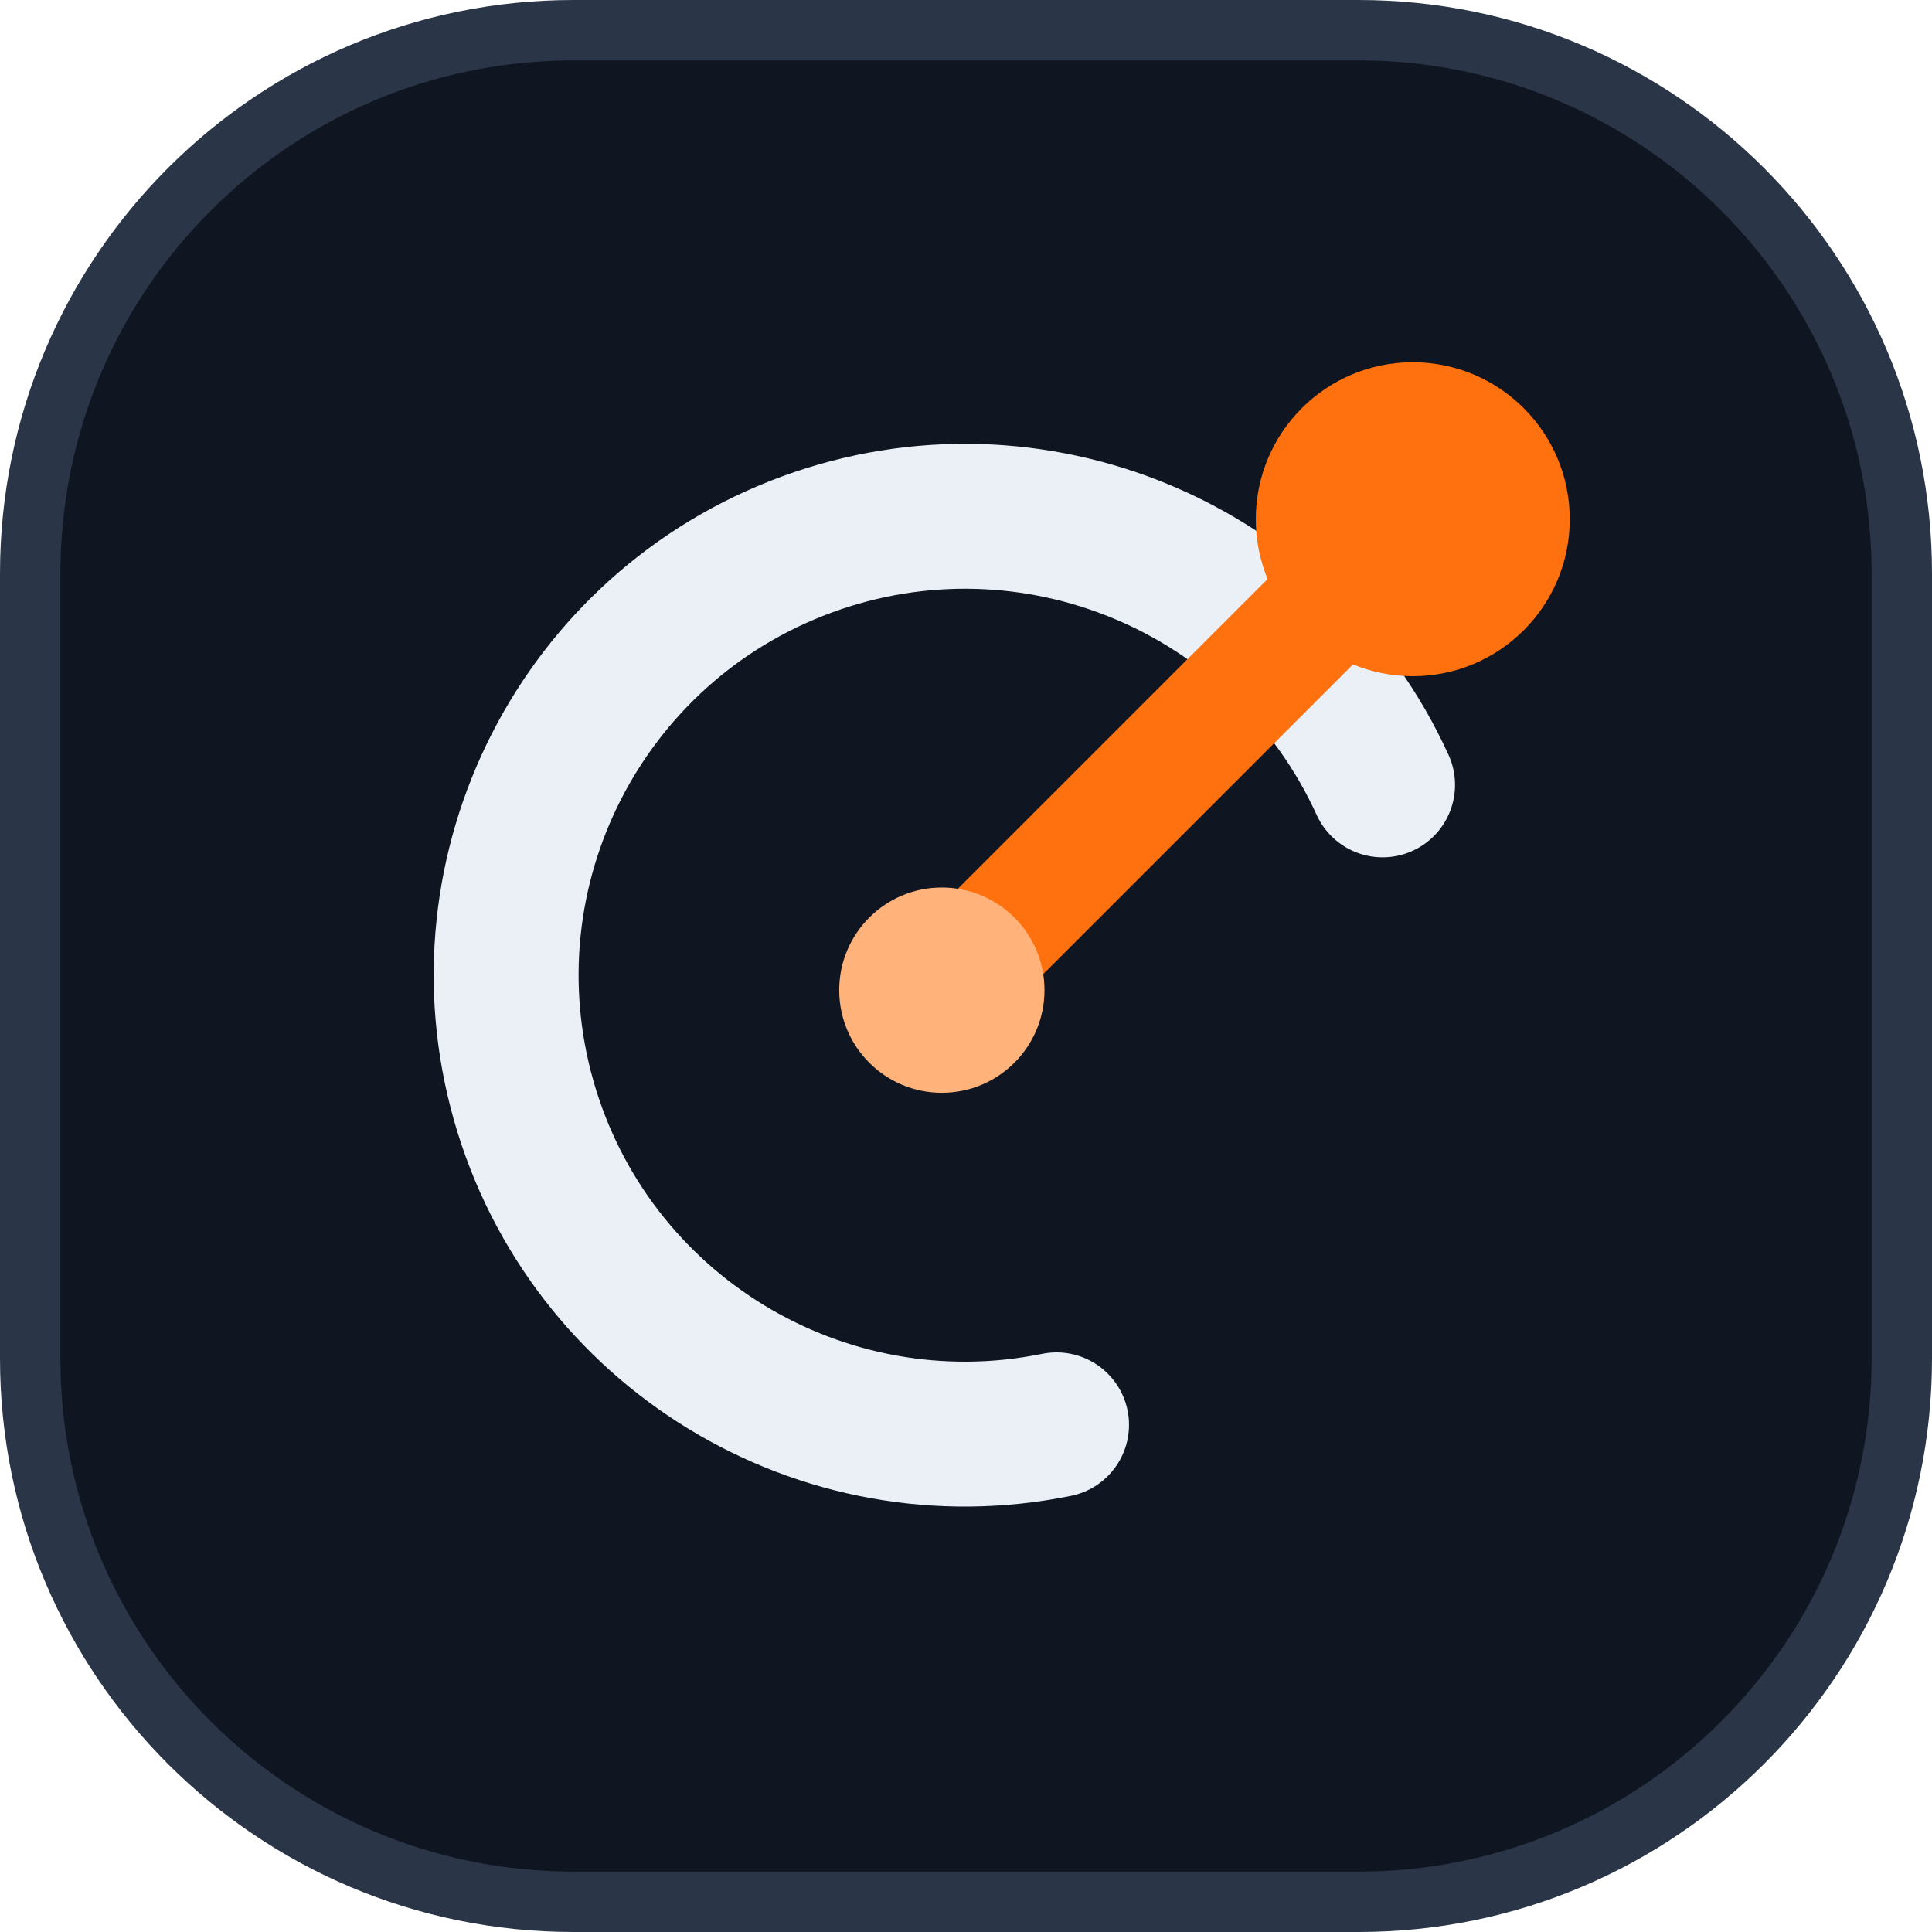
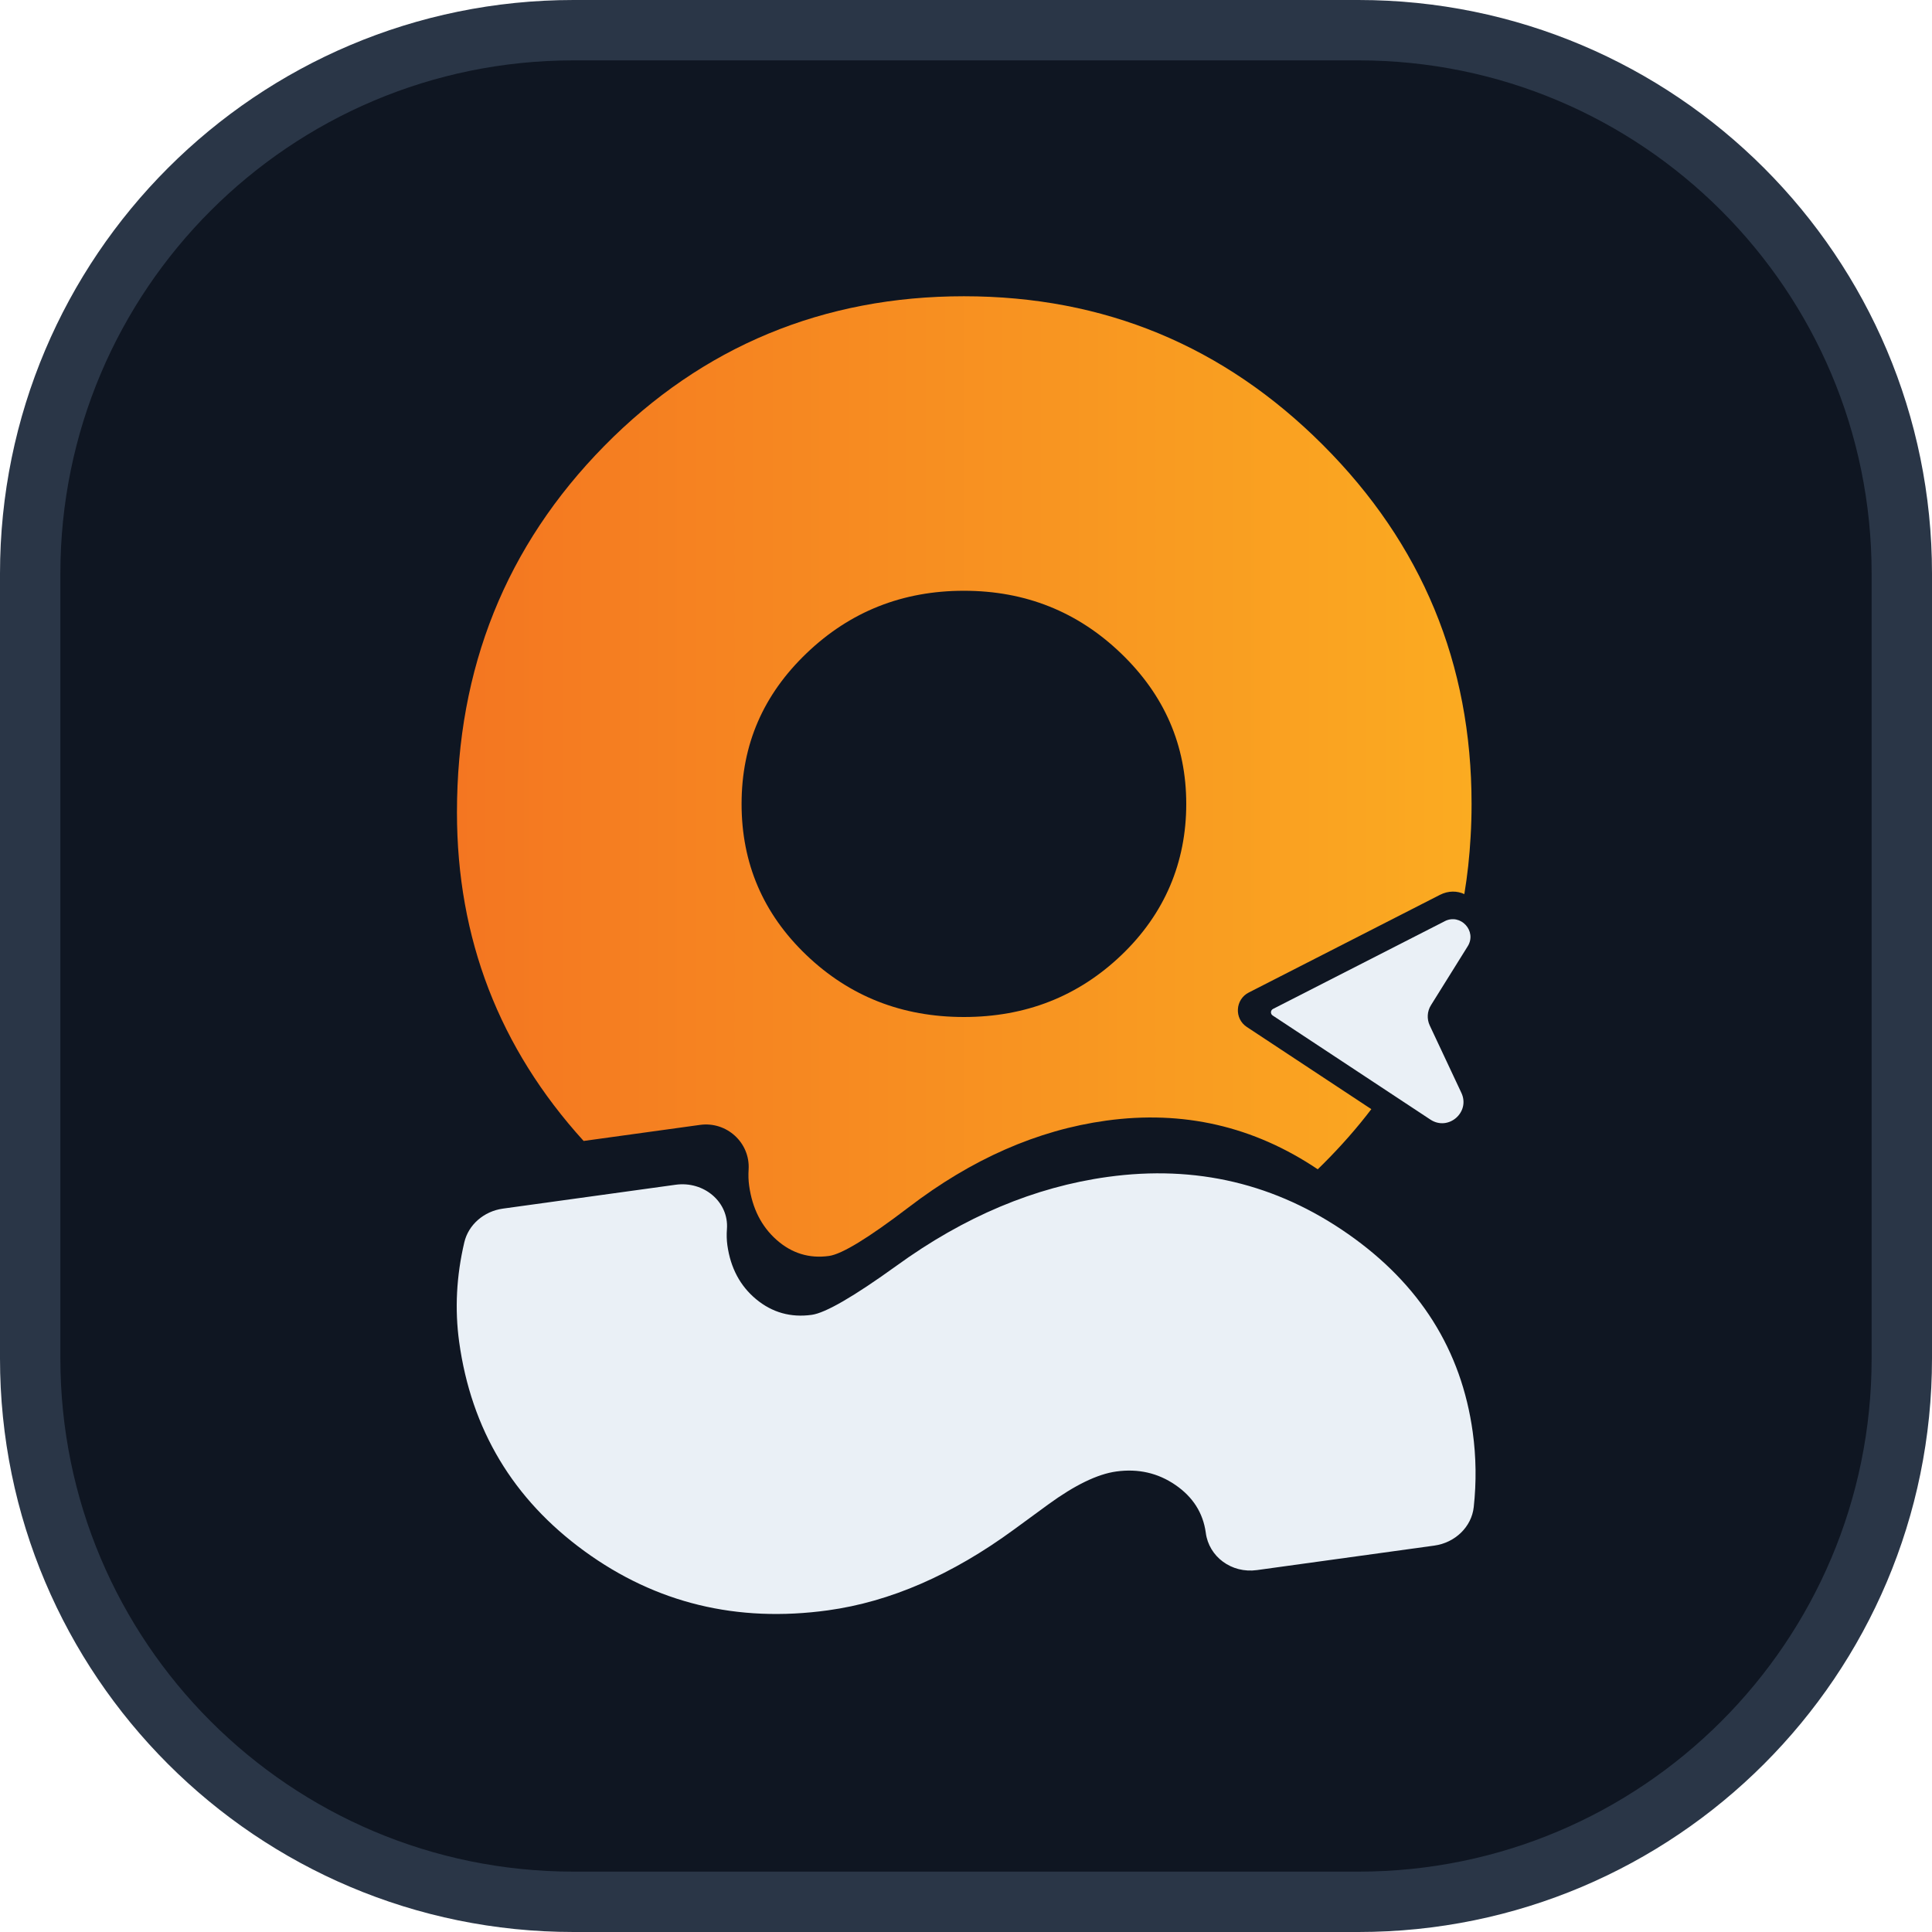
<svg xmlns="http://www.w3.org/2000/svg" viewBox="0 0 32 32">
  <rect x="0.5" y="0.5" width="31" height="31" rx="9" fill="#0f1622" stroke="#2a3647" />
-   <path d="M17.5 23.6A7.6 7.6 0 1 1 22.9 13" fill="none" stroke="#eaf0f6" stroke-width="2.4" stroke-linecap="round" />
-   <path d="M15.6 16.4 22.4 9.6" stroke="#ff700e" stroke-width="2" stroke-linecap="round" />
-   <circle cx="23.4" cy="8.6" r="2.6" fill="#ff700e" />
-   <circle cx="15.6" cy="16.4" r="1.7" fill="#ffb27a" />
+   <svg x="6.5" y="4" width="19" height="24" viewBox="150 235 295 375">
+     <defs>
+       <linearGradient id="g" x1="165.76" y1="373.45" x2="428.34" y2="373.45" gradientUnits="userSpaceOnUse">
+         <stop offset="0" stop-color="#f47621" />
+         <stop offset="1" stop-color="#fbab21" />
+       </linearGradient>
+     </defs>
+     <path fill="#eaf0f6" d="M428.64,543.12c-2.93-21.21-13.7-38.31-32.3-51.29-18.61-12.99-39.33-17.9-62.15-14.75-18.92,2.61-37.15,10.28-54.68,23-11.07,7.98-18.38,12.21-21.93,12.7-5.44.75-10.24-.6-14.39-4.04-4.15-3.44-6.63-8.11-7.45-13.99-.18-1.32-.22-2.72-.11-4.19.52-6.95-5.93-12.46-13.27-11.45l-44.71,6.18c-4.91.68-8.92,4.16-9.99,8.73-2.05,8.74-2.49,17.33-1.33,25.76,3.13,22.65,13.94,40.7,32.43,54.16,18.49,13.46,39.5,18.56,63.04,15.31,16.08-2.22,32.11-9.19,48.1-20.9l8.87-6.49c6.9-5.03,12.77-7.87,17.62-8.54,5.68-.78,10.78.38,15.31,3.49,4.53,3.11,7.14,7.22,7.85,12.32,0,.03,0,.05.01.08.81,6.17,6.66,10.54,13.23,9.63l45.91-6.34c5.39-.74,9.64-4.86,10.2-9.95.71-6.5.63-12.98-.26-19.42Z" />
+     <path fill="url(#g)" d="M389.86,287.65c-25.65-25.65-56.62-38.48-92.9-38.48s-67.67,12.92-93.08,38.75c-25.41,25.84-38.12,57.45-38.12,94.83,0,32.61,10.93,60.96,32.78,85.03l30.13-4.16c6.89-.95,13,4.61,12.57,11.55-.09,1.46-.05,2.86.14,4.18.81,5.88,3.18,10.56,7.11,14.04,3.93,3.47,8.45,4.86,13.56,4.15,3.33-.46,10.16-4.63,20.5-12.51,16.37-12.55,33.44-20.06,51.2-22.51,19.92-2.75,38.18,1.44,54.78,12.59.51-.49,1.01-.98,1.51-1.48,4.53-4.53,8.65-9.21,12.36-14.08l-32.22-21.27c-3.3-2.17-3.03-7.11.49-8.91l49.48-25.28c2.22-1.13,4.46-1.05,6.32-.2.8-4.82,1.34-9.76,1.62-14.81.17-2.81.25-5.65.25-8.53,0-36.28-12.83-67.25-38.48-92.9ZM337.73,419.67c-11.18,10.69-24.77,16.03-40.77,16.03s-29.59-5.34-40.77-16.03-16.77-23.73-16.77-39.12,5.62-28.28,16.86-39.03,24.8-16.13,40.68-16.13,29.44,5.41,40.68,16.22,16.86,23.79,16.86,38.94-5.59,28.43-16.77,39.12Z" />
+     <path fill="#eaf0f6" d="M421.38,410.92l-44.42,22.69c-.67.34-.73,1.29-.09,1.7l40.82,26.94c4.64,3.06,10.38-1.9,8.01-6.93l-8.18-17.42c-.79-1.69-.68-3.67.31-5.25l9.51-15.25c2.45-3.93-1.83-8.6-5.96-6.49Z" />
+   </svg>
</svg>
